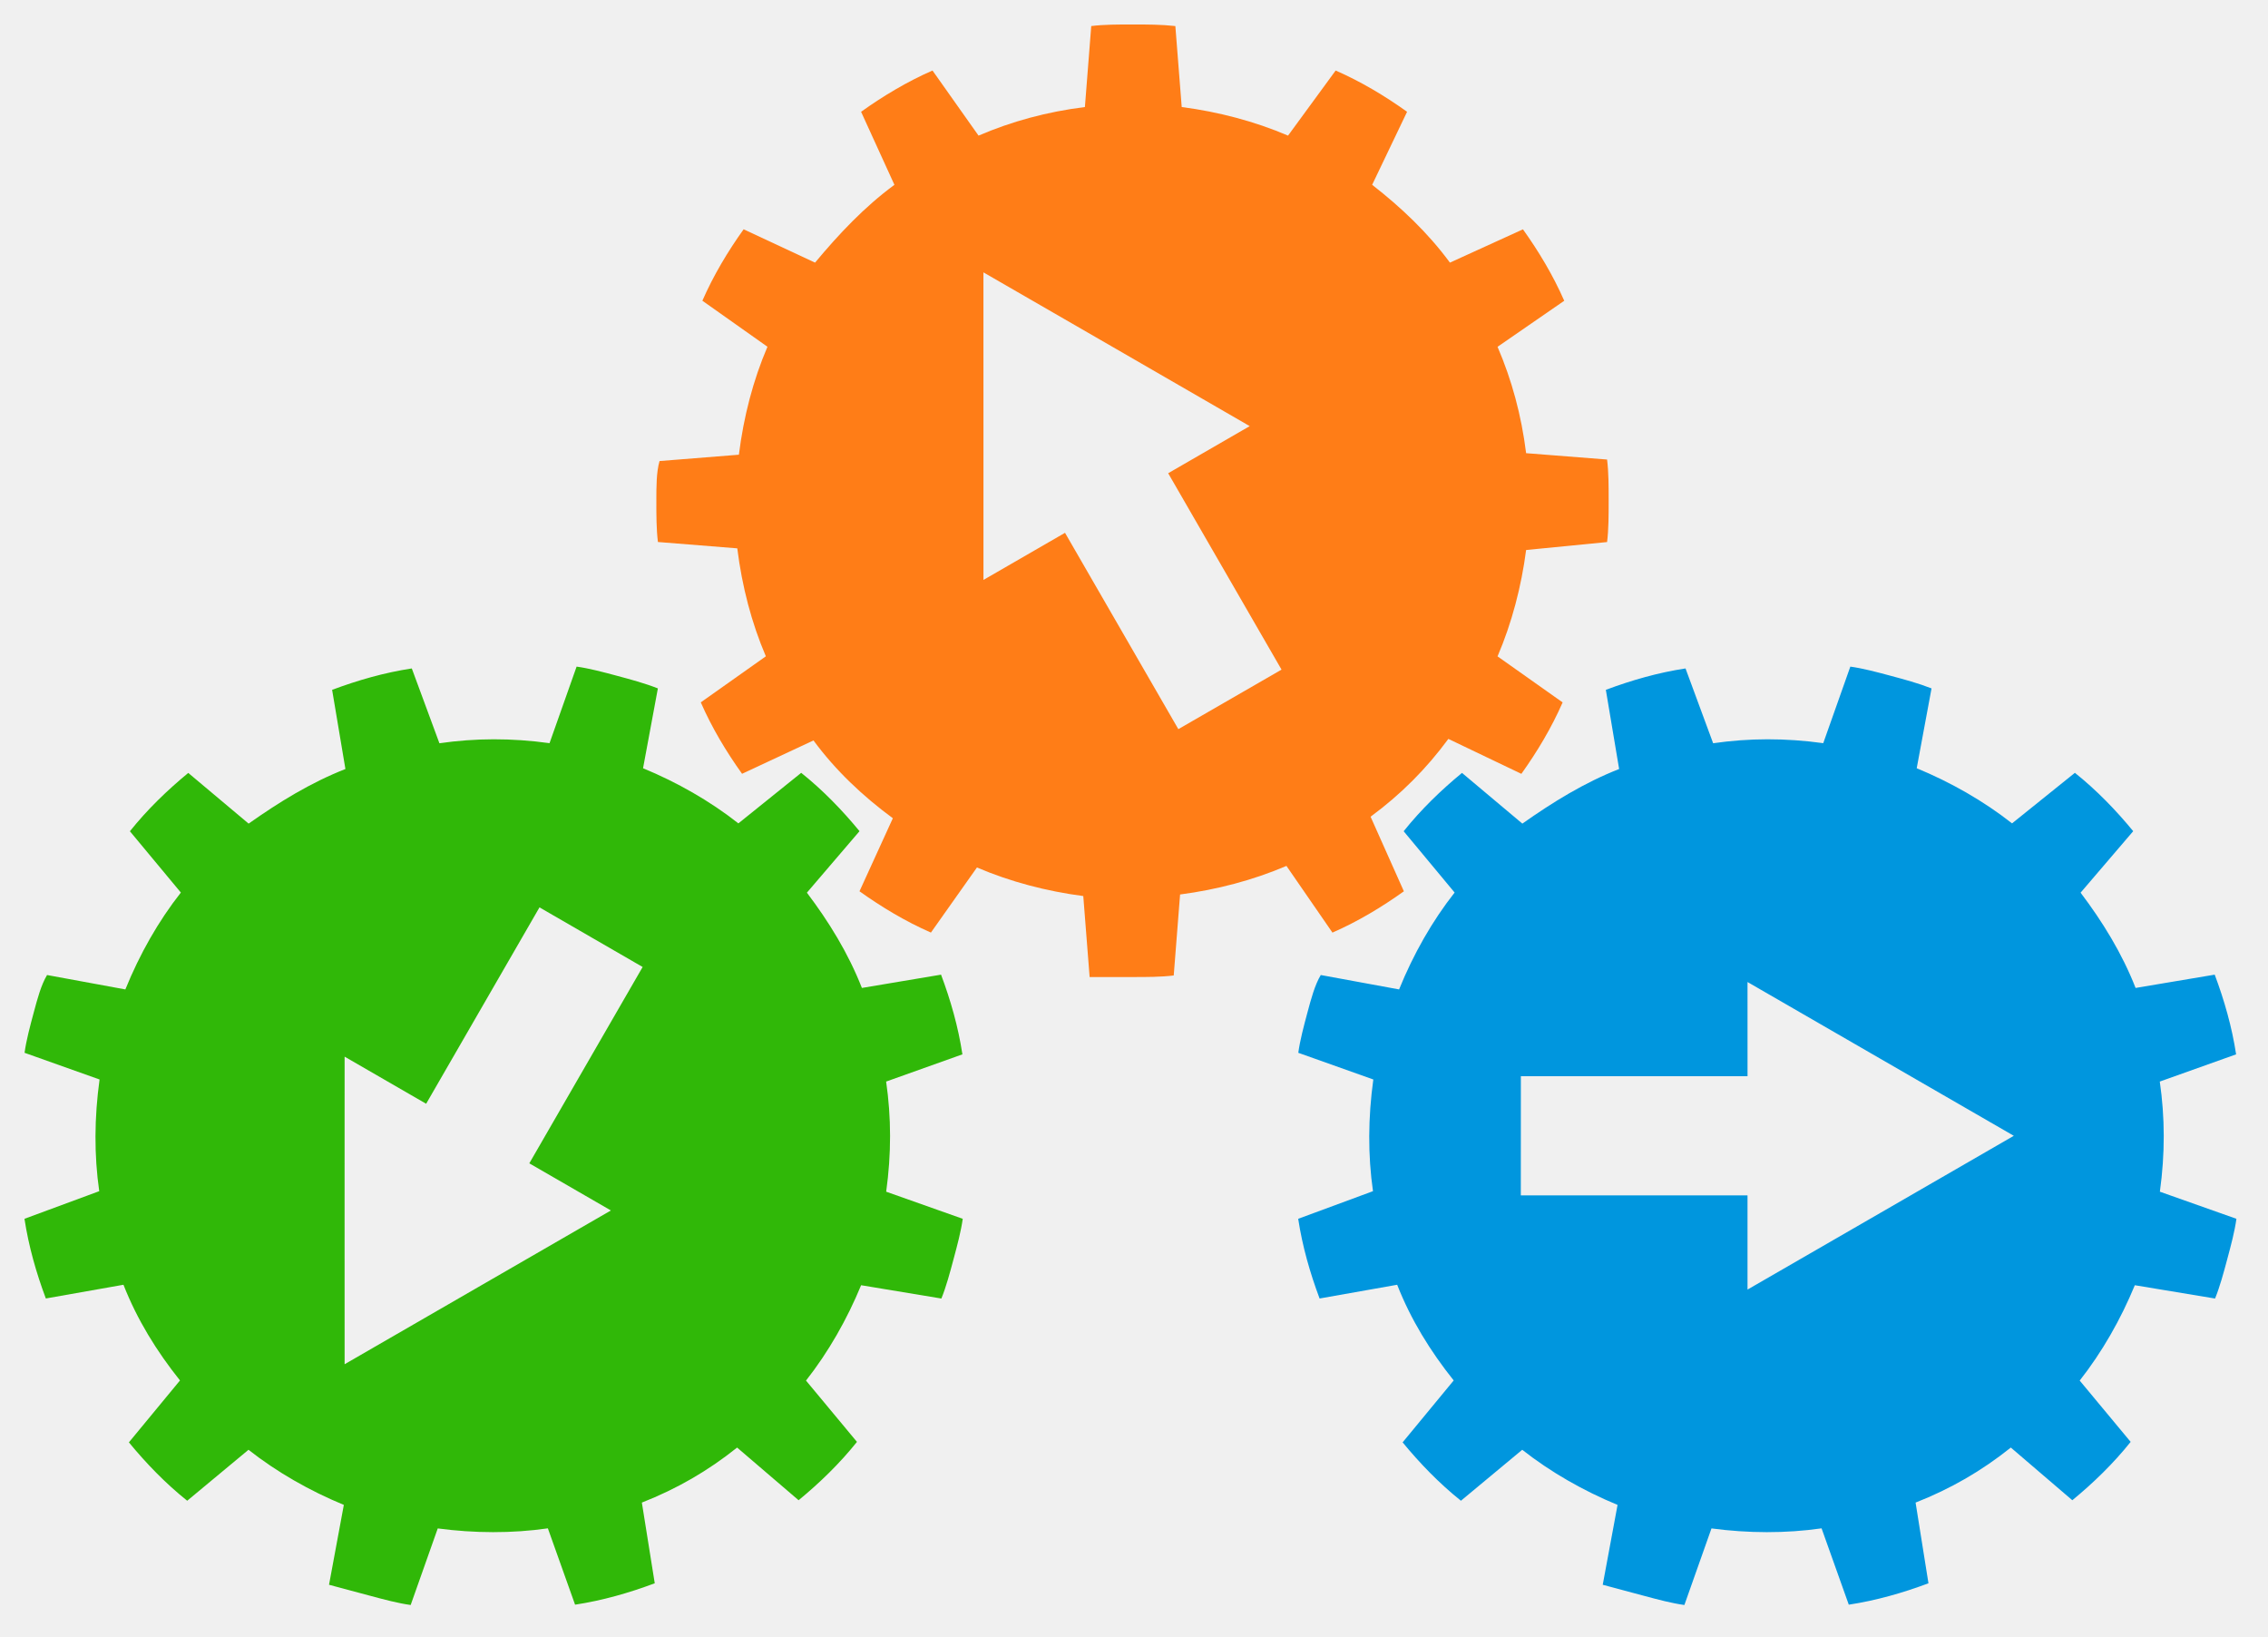
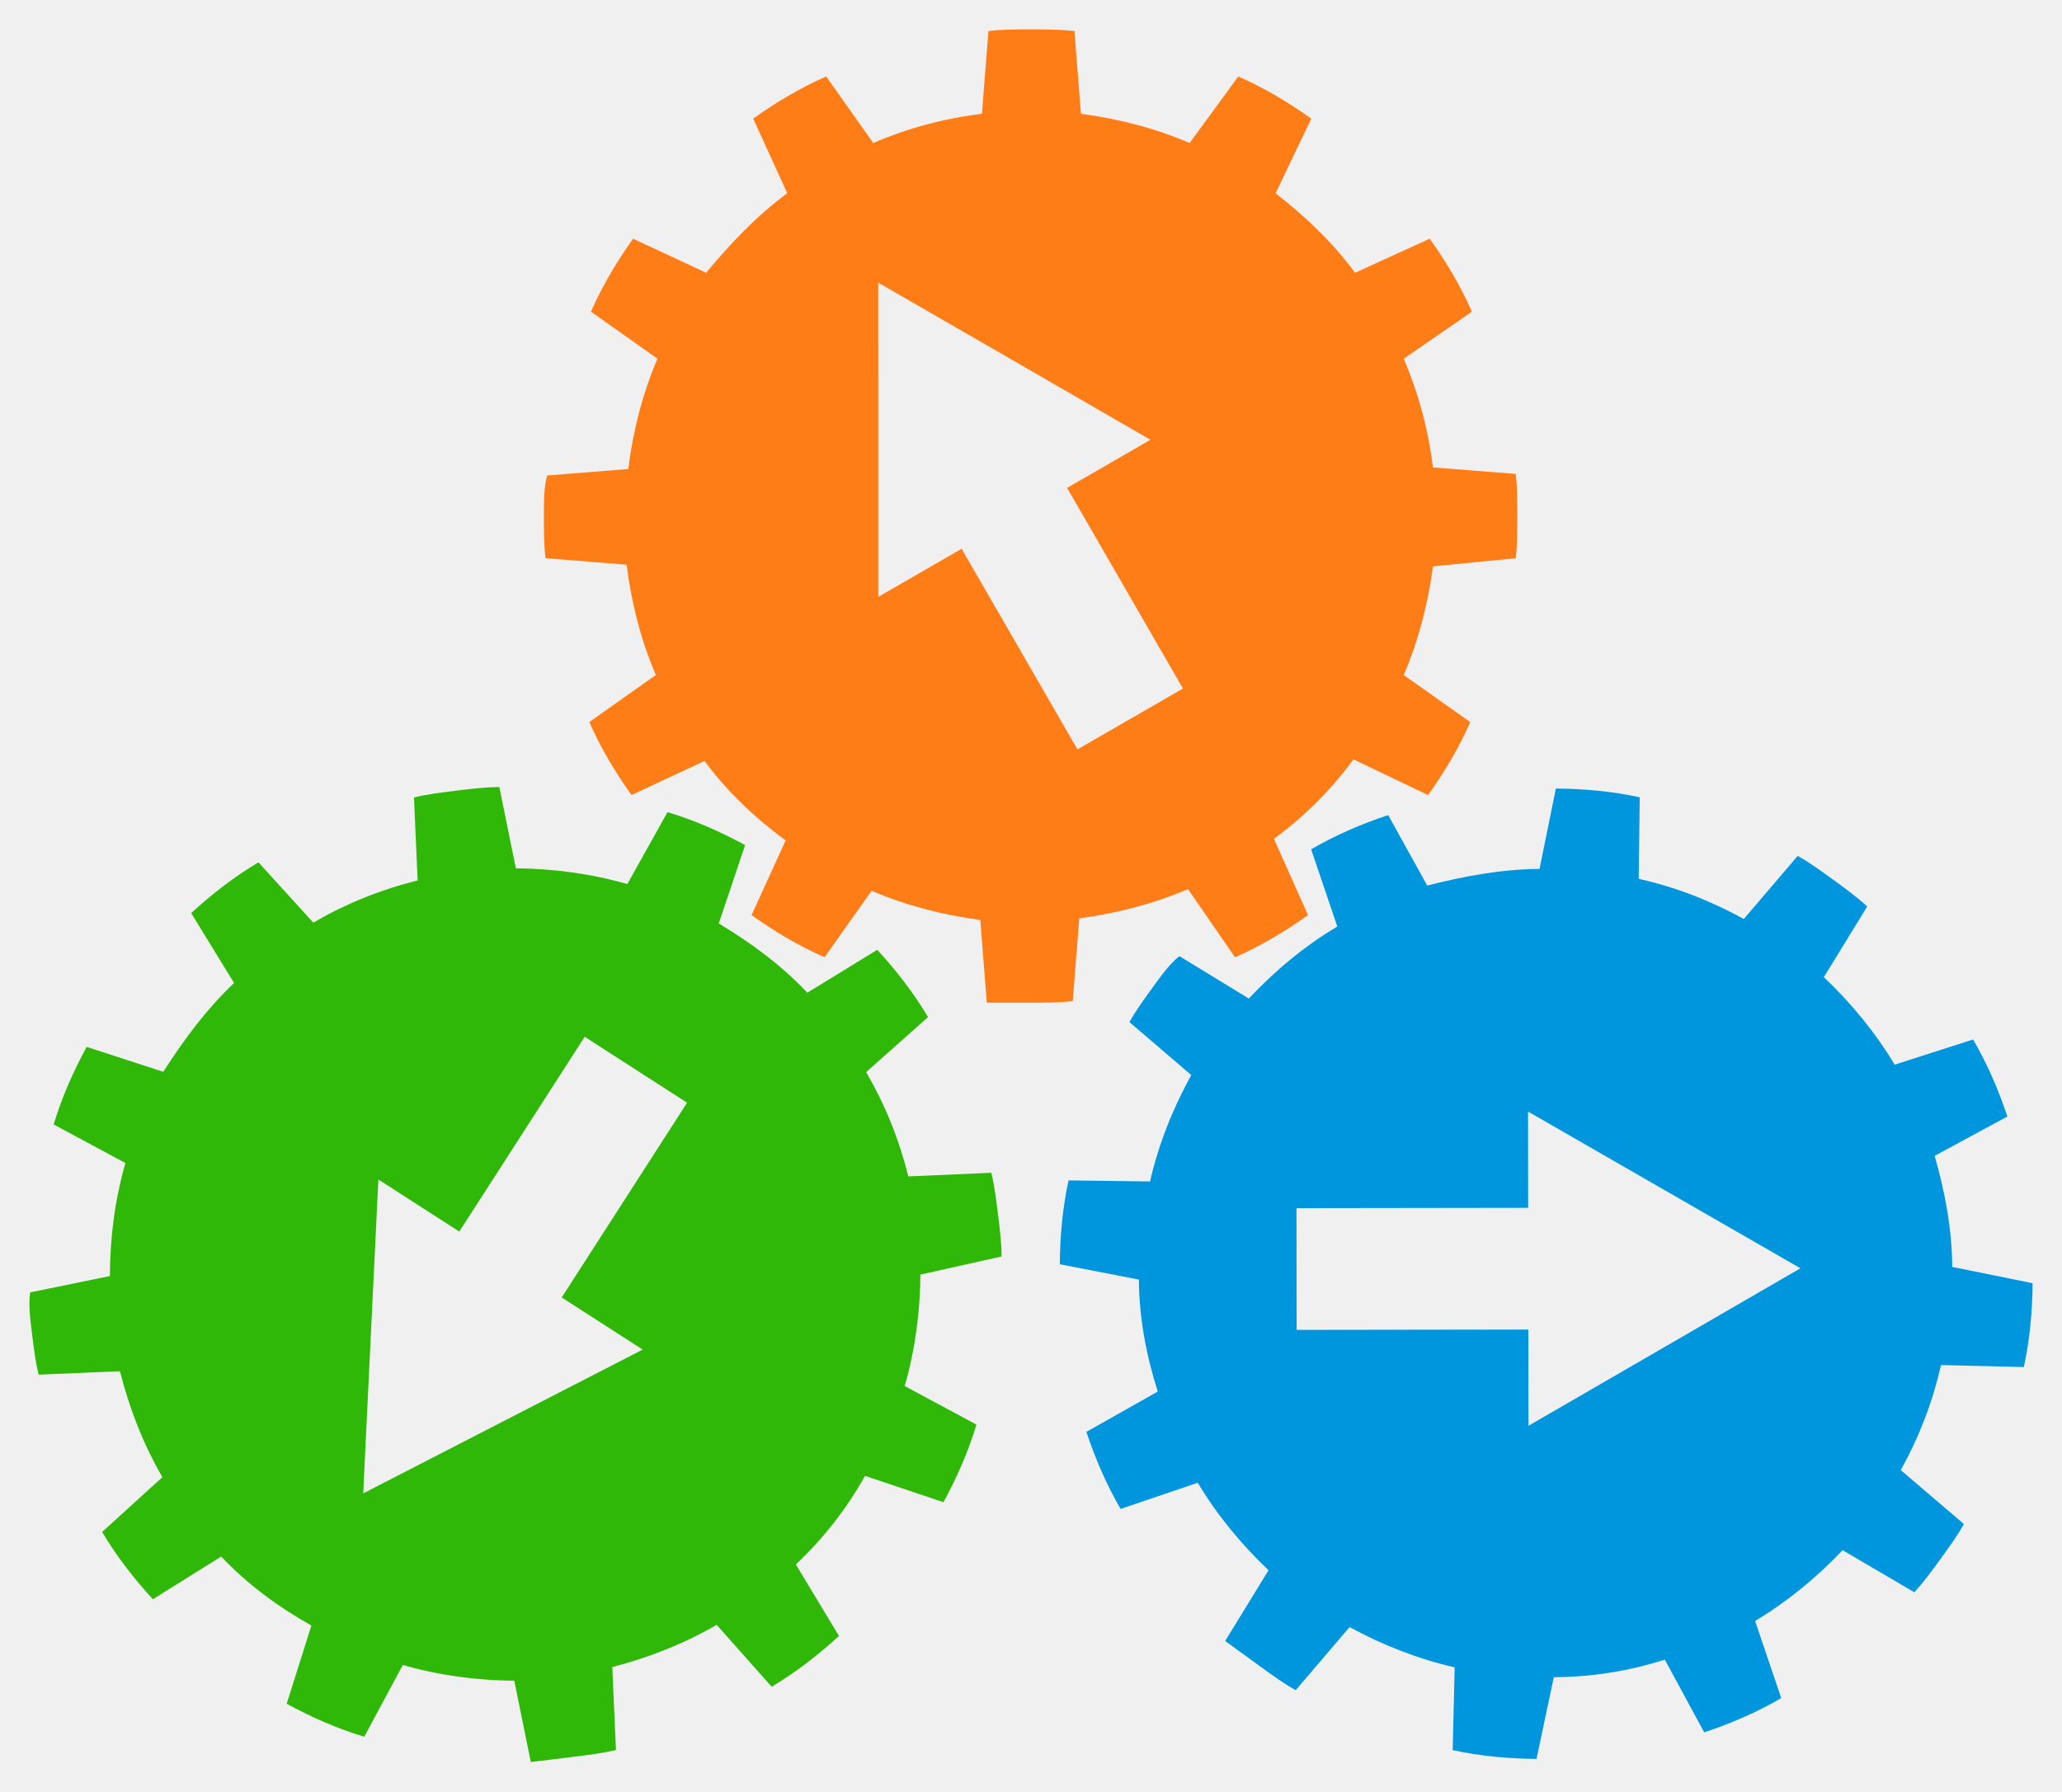
- <svg xmlns="http://www.w3.org/2000/svg" viewBox="0 0 185.336 133.702" version="1.1" id="svg14" width="185.336" height="133.702">
+ <svg xmlns="http://www.w3.org/2000/svg" viewBox="0 0 140.23 121.851" version="1.1" id="svg14" width="140.23" height="121.851">
  <defs id="defs4">
    <style id="style2">.cls-1{fill:#fff;}.cls-2{fill:#f8e14b;}</style>
    <clipPath id="clipPath4224" clipPathUnits="userSpaceOnUse">
      <rect style="opacity:1;fill:#ffffff;fill-opacity:1;stroke:none;stroke-width:0.5;stroke-linecap:square;stroke-linejoin:miter;stroke-miterlimit:4;stroke-dasharray:none;stroke-dashoffset:0;stroke-opacity:1" id="rect4226" width="1548.572" height="934.286" x="-691.429" y="-941.924" />
    </clipPath>
    <clipPath id="clipPath4230" clipPathUnits="userSpaceOnUse">
      <rect y="-590.409" x="-979.914" height="1051.256" width="1825.542" id="rect4232" style="opacity:1;fill:#ffffff;fill-opacity:1;stroke:#000000;stroke-width:0.673;stroke-linecap:square;stroke-linejoin:miter;stroke-miterlimit:4;stroke-dasharray:none;stroke-dashoffset:0;stroke-opacity:1" />
    </clipPath>
    <clipPath id="clipPath4250" clipPathUnits="userSpaceOnUse">
      <rect y="-937.262" x="-277.137" height="393.91" width="888.417" id="rect4252" style="opacity:1;fill:#ffffff;fill-opacity:1;stroke:none;stroke-width:20;stroke-linecap:square;stroke-linejoin:miter;stroke-miterlimit:4;stroke-dasharray:none;stroke-dashoffset:0;stroke-opacity:1" />
    </clipPath>
    <clipPath id="clipPath4262" clipPathUnits="userSpaceOnUse">
      <rect y="-663.263" x="-640" height="696.875" width="1490.625" id="rect4264" style="opacity:1;fill:#ffffff;fill-opacity:1;stroke:none;stroke-width:20;stroke-linecap:square;stroke-linejoin:miter;stroke-miterlimit:4;stroke-dasharray:none;stroke-dashoffset:0;stroke-opacity:1" />
    </clipPath>
    <clipPath id="clipPath4341" clipPathUnits="userSpaceOnUse">
      <rect y="-610.658" x="-556.146" height="576.054" width="1389.603" id="rect4343" style="opacity:1;fill:#ffffff;fill-opacity:1;stroke:none;stroke-width:20;stroke-linecap:square;stroke-linejoin:miter;stroke-miterlimit:4;stroke-dasharray:none;stroke-dashoffset:0;stroke-opacity:1" />
    </clipPath>
    <clipPath id="clipPath4224-7" clipPathUnits="userSpaceOnUse">
      <rect style="opacity:1;fill:#ffffff;fill-opacity:1;stroke:none;stroke-width:0.5;stroke-linecap:square;stroke-linejoin:miter;stroke-miterlimit:4;stroke-dasharray:none;stroke-dashoffset:0;stroke-opacity:1" id="rect4226-5" width="1548.572" height="934.286" x="-691.429" y="-941.924" />
    </clipPath>
    <clipPath id="clipPath4230-3" clipPathUnits="userSpaceOnUse">
      <rect y="-590.409" x="-979.914" height="1051.256" width="1825.542" id="rect4232-5" style="opacity:1;fill:#ffffff;fill-opacity:1;stroke:#000000;stroke-width:0.673;stroke-linecap:square;stroke-linejoin:miter;stroke-miterlimit:4;stroke-dasharray:none;stroke-dashoffset:0;stroke-opacity:1" />
    </clipPath>
    <clipPath id="clipPath4250-6" clipPathUnits="userSpaceOnUse">
      <rect y="-937.262" x="-277.137" height="393.91" width="888.417" id="rect4252-2" style="opacity:1;fill:#ffffff;fill-opacity:1;stroke:none;stroke-width:20;stroke-linecap:square;stroke-linejoin:miter;stroke-miterlimit:4;stroke-dasharray:none;stroke-dashoffset:0;stroke-opacity:1" />
    </clipPath>
    <clipPath id="clipPath4262-9" clipPathUnits="userSpaceOnUse">
      <rect y="-663.263" x="-640" height="696.875" width="1490.625" id="rect4264-1" style="opacity:1;fill:#ffffff;fill-opacity:1;stroke:none;stroke-width:20;stroke-linecap:square;stroke-linejoin:miter;stroke-miterlimit:4;stroke-dasharray:none;stroke-dashoffset:0;stroke-opacity:1" />
    </clipPath>
    <clipPath id="clipPath4341-2" clipPathUnits="userSpaceOnUse">
      <rect y="-610.658" x="-556.146" height="576.054" width="1389.603" id="rect4343-7" style="opacity:1;fill:#ffffff;fill-opacity:1;stroke:none;stroke-width:20;stroke-linecap:square;stroke-linejoin:miter;stroke-miterlimit:4;stroke-dasharray:none;stroke-dashoffset:0;stroke-opacity:1" />
    </clipPath>
  </defs>
-   <g id="g1101-7" transform="matrix(1.297022,0,0,1.297022,1.999999,2)">
-     <rect style="fill:none" id="rect2-3" class="bk" height="100" width="100" y="1.4279465e-07" x="39.81" />
-     <path id="path4-6" d="m 69.81,1.4279465e-7 c -0.9,0 -1.799,-7.1614583465e-4 -2.599,0.099 l -0.4,5.101 c -2.4,0.3 -4.601,0.9 -6.701,1.8 L 57.21,2.9 c -1.6,0.7 -3.1,1.599 -4.5,2.599 l 2.1,4.6 c -1.9,1.4 -3.5,3.101 -5,4.901 l -4.5,-2.1 c -1,1.4 -1.899,2.9 -2.599,4.5 l 4.1,2.899 c -0.9,2.1 -1.5,4.4 -1.8,6.8 l -5,0.4 c -0.2,0.7 -0.2,1.6 -0.2,2.5 0,0.9 -7.16e-4,1.799 0.099,2.599 l 5,0.4 c 0.3,2.4 0.9,4.7 1.8,6.8 l -4.1,2.9 c 0.7,1.6 1.601,3.1 2.601,4.5 l 4.5,-2.101 c 1.4,1.9 3.1,3.501 5,4.901 l -2.101,4.6 c 1.4,1 2.9,1.901 4.5,2.601 l 2.9,-4.1 c 2.1,0.9 4.399,1.5 6.699,1.8 L 67.109,60 h 2.7 c 0.9,0 1.799,7.16e-4 2.599,-0.099 l 0.4,-5.101 c 2.3,-0.3 4.601,-0.9 6.701,-1.8 l 2.899,4.201 c 1.6,-0.7 3.1,-1.601 4.5,-2.601 L 84.81,49.901 c 1.9,-1.4 3.501,-3.001 4.901,-4.901 l 4.6,2.201 c 1,-1.4 1.899,-2.9 2.599,-4.5 l -4.1,-2.9 c 0.9,-2.1 1.5,-4.399 1.8,-6.699 l 5.101,-0.501 c 0.1,-0.8 0.099,-1.699 0.099,-2.599 0,-0.9 7.15e-4,-1.799 -0.099,-2.599 l -5.101,-0.4 c -0.3,-2.4 -0.9,-4.601 -1.8,-6.701 l 4.201,-2.899 c -0.7,-1.6 -1.601,-3.1 -2.601,-4.5 L 89.81,15 c -1.4,-1.9 -3.101,-3.501 -4.901,-4.901 l 2.201,-4.6 c -1.4,-1 -2.9,-1.899 -4.5,-2.599 l -3,4.1 c -2.1,-0.9 -4.399,-1.5 -6.699,-1.8 L 72.51,0.099 C 71.61,-7.1600304e-4 70.71,1.4279465e-7 69.81,1.4279465e-7 Z M 60.418,15.614 l 8.39,4.84 8.387,4.845 -5.137,2.967 7.142,12.37 -6.502,3.75 -7.14,-12.367 -5.138,2.967 v -9.689 z" style="fill:#ff7d17;stroke-width:1" />
-     <path id="path8-1" d="m 115.037,40.446 -1.707,4.823 c -2.396,-0.331 -4.675,-0.321 -6.937,0.005 l -1.74,-4.712 c -1.727,0.262 -3.408,0.744 -5.02,1.348 l 0.837,4.987 c -2.198,0.861 -4.182,2.089 -6.097,3.439 L 90.57,47.142 c -1.328,1.093 -2.585,2.309 -3.675,3.674 l 3.21,3.862 c -1.413,1.796 -2.588,3.861 -3.499,6.102 L 81.672,59.873 c -0.374,0.624 -0.607,1.492 -0.84,2.362 -0.233,0.869 -0.466,1.739 -0.576,2.537 l 4.727,1.681 c -0.331,2.396 -0.347,4.773 -0.021,7.035 l -4.712,1.74 c 0.262,1.727 0.744,3.408 1.348,5.02 L 86.486,79.383 c 0.861,2.198 2.088,4.183 3.561,6.027 L 86.829,89.31 c 1.093,1.328 2.309,2.586 3.674,3.677 l 3.862,-3.21 c 1.796,1.413 3.862,2.587 6.006,3.472 l -0.934,5.031 2.607,0.698 c 0.869,0.233 1.739,0.466 2.537,0.576 l 1.707,-4.823 c 2.299,0.306 4.675,0.321 6.937,-0.005 l 1.714,4.808 c 1.727,-0.262 3.408,-0.744 5.02,-1.348 l -0.811,-5.083 c 2.198,-0.861 4.157,-1.992 6.001,-3.465 l 3.874,3.317 c 1.328,-1.093 2.585,-2.311 3.675,-3.675 l -3.21,-3.862 c 1.413,-1.796 2.588,-3.862 3.473,-6.006 l 5.055,0.838 c 0.304,-0.747 0.537,-1.616 0.77,-2.485 0.233,-0.869 0.466,-1.739 0.576,-2.537 l -4.823,-1.707 c 0.331,-2.396 0.321,-4.675 -0.005,-6.937 l 4.808,-1.714 c -0.262,-1.727 -0.744,-3.408 -1.348,-5.02 l -4.985,0.837 c -0.861,-2.198 -2.089,-4.183 -3.465,-6.001 l 3.315,-3.874 c -1.093,-1.328 -2.309,-2.585 -3.674,-3.675 l -3.96,3.184 c -1.796,-1.413 -3.862,-2.588 -6.006,-3.473 l 0.934,-5.029 c -0.843,-0.329 -1.712,-0.563 -2.581,-0.796 -0.869,-0.233 -1.739,-0.466 -2.537,-0.576 z m -6.478,19.868 8.39,4.844 8.387,4.842 -8.387,4.844 -8.39,4.842 V 73.753 H 94.276 l 0.003,-7.505 h 14.281 z" style="fill:#0096de;stroke-width:1" />
-     <path id="path1073-2" d="m 34.787,40.446 -1.706,4.823 c -2.396,-0.331 -4.677,-0.321 -6.938,0.005 L 24.403,40.562 c -1.727,0.262 -3.408,0.744 -5.02,1.348 l 0.838,4.987 c -2.198,0.861 -4.184,2.089 -6.099,3.439 l -3.802,-3.193 c -1.328,1.093 -2.586,2.309 -3.677,3.674 l 3.21,3.862 C 8.441,56.473 7.267,58.539 6.356,60.78 L 1.423,59.873 C 1.048,60.497 0.816,61.365 0.583,62.235 0.35,63.104 0.115,63.974 0.005,64.772 L 4.731,66.453 C 4.4,68.849 4.384,71.227 4.71,73.488 L 8.3333333e-7,75.228 C 0.262,76.955 0.742,78.636 1.346,80.247 L 6.237,79.383 c 0.861,2.198 2.088,4.183 3.561,6.027 l -3.219,3.9 c 1.093,1.328 2.309,2.586 3.674,3.677 l 3.862,-3.21 c 1.796,1.413 3.862,2.587 6.006,3.472 l -0.933,5.031 2.607,0.698 c 0.869,0.233 1.739,0.466 2.537,0.576 l 1.706,-4.823 c 2.299,0.306 4.677,0.321 6.938,-0.005 l 1.714,4.808 c 1.727,-0.262 3.408,-0.744 5.02,-1.348 l -0.812,-5.083 c 2.198,-0.861 4.157,-1.992 6.001,-3.465 l 3.874,3.317 c 1.328,-1.093 2.586,-2.311 3.677,-3.675 l -3.21,-3.862 c 1.413,-1.796 2.587,-3.862 3.472,-6.006 l 5.057,0.838 c 0.304,-0.747 0.535,-1.616 0.768,-2.485 0.233,-0.869 0.467,-1.739 0.578,-2.537 l -4.824,-1.707 c 0.331,-2.396 0.323,-4.675 -0.003,-6.937 l 4.806,-1.714 c -0.262,-1.727 -0.742,-3.408 -1.346,-5.02 l -4.987,0.837 c -0.861,-2.198 -2.089,-4.183 -3.465,-6.001 l 3.315,-3.874 c -1.093,-1.328 -2.309,-2.585 -3.674,-3.675 l -3.958,3.184 c -1.796,-1.413 -3.862,-2.588 -6.006,-3.473 l 0.934,-5.029 c -0.843,-0.33 -1.714,-0.563 -2.583,-0.796 -0.869,-0.233 -1.739,-0.466 -2.537,-0.576 z m -2.339,15.166 6.499,3.755 -7.14,12.367 5.14,2.969 -8.39,4.844 -8.387,4.842 -0.002,-9.686 0.002,-9.688 5.137,2.967 z" style="fill:#30b808;stroke-width:1" />
+   <g id="g892" transform="translate(150.3994,-137.9888)">
+     <path id="path4-9" d="m -80.312,139.989 c -0.993,0 -1.985,-7.8e-4 -2.868,0.11 l -0.442,5.628 c -2.648,0.331 -5.076,0.993 -7.393,1.986 l -3.198,-4.523 c -1.765,0.772 -3.42,1.764 -4.965,2.868 l 2.316,5.075 c -2.096,1.545 -3.861,3.421 -5.516,5.407 l -4.965,-2.316 c -1.103,1.545 -2.095,3.2 -2.868,4.965 l 4.523,3.198 c -0.993,2.317 -1.655,4.855 -1.986,7.502 l -5.516,0.442 c -0.221,0.772 -0.221,1.765 -0.221,2.758 0,0.993 -7.9e-4,1.985 0.11,2.868 l 5.516,0.442 c 0.331,2.648 0.993,5.186 1.986,7.502 l -4.523,3.2 c 0.772,1.765 1.766,3.421 2.87,4.965 l 4.965,-2.318 c 1.545,2.096 3.42,3.862 5.516,5.407 l -2.318,5.075 c 1.545,1.103 3.2,2.097 4.965,2.87 l 3.2,-4.523 c 2.317,0.993 4.854,1.655 7.391,1.986 l 0.442,5.626 h 2.979 c 0.993,0 1.985,8e-4 2.868,-0.11 l 0.442,-5.628 c 2.538,-0.331 5.076,-0.993 7.393,-1.986 l 3.198,4.635 c 1.765,-0.772 3.42,-1.766 4.965,-2.869 l -2.316,-5.184 c 2.096,-1.545 3.862,-3.311 5.407,-5.407 l 5.075,2.428 c 1.103,-1.545 2.095,-3.2 2.868,-4.965 l -4.523,-3.2 c 0.993,-2.317 1.655,-4.854 1.986,-7.391 l 5.628,-0.553 c 0.11,-0.883 0.11,-1.875 0.11,-2.868 0,-0.993 7.87e-4,-1.985 -0.11,-2.868 l -5.628,-0.442 c -0.331,-2.648 -0.993,-5.076 -1.986,-7.393 l 4.635,-3.198 c -0.772,-1.765 -1.766,-3.42 -2.869,-4.965 l -5.075,2.316 c -1.545,-2.096 -3.421,-3.862 -5.407,-5.407 l 2.428,-5.075 c -1.545,-1.103 -3.2,-2.095 -4.965,-2.868 l -3.309,4.523 c -2.317,-0.993 -4.854,-1.655 -7.391,-1.986 l -0.442,-5.628 c -0.993,-0.11 -1.986,-0.11 -2.979,-0.11 z m -10.361,17.226 9.257,5.34 9.253,5.346 -5.667,3.274 7.879,13.647 -7.174,4.137 -7.878,-13.644 -5.669,3.274 v -10.69 z" style="fill:#ff7d17;stroke-width:1.103" />
+     <path id="path8-9" d="m -28.145,196.207 -3.665,4.292 c -2.337,-1.289 -4.689,-2.179 -7.147,-2.738 l 0.071,-5.541 c -1.882,-0.413 -3.805,-0.581 -5.703,-0.597 l -1.11,5.467 c -2.604,0.018 -5.133,0.498 -7.64,1.132 l -2.655,-4.793 c -1.8,0.601 -3.575,1.356 -5.238,2.331 l 1.779,5.247 c -2.165,1.291 -4.193,2.954 -6.017,4.901 l -4.723,-2.884 c -0.632,0.495 -1.215,1.297 -1.799,2.1 -0.584,0.803 -1.167,1.607 -1.597,2.386 l 4.204,3.601 c -1.289,2.337 -2.245,4.779 -2.803,7.237 l -5.541,-0.071 c -0.413,1.882 -0.581,3.805 -0.597,5.703 l 5.378,1.043 c 0.017,2.604 0.497,5.134 1.285,7.616 l -4.856,2.744 c 0.601,1.8 1.356,3.577 2.33,5.239 l 5.247,-1.779 c 1.291,2.165 2.955,4.191 4.813,5.95 l -2.951,4.812 2.41,1.75 c 0.803,0.584 1.607,1.167 2.386,1.597 l 3.665,-4.292 c 2.247,1.224 4.689,2.179 7.147,2.738 l -0.136,5.63 c 1.882,0.413 3.805,0.581 5.703,0.597 l 1.175,-5.556 c 2.604,-0.018 5.069,-0.408 7.551,-1.196 l 2.678,4.948 c 1.8,-0.601 3.576,-1.358 5.238,-2.332 l -1.779,-5.247 c 2.165,-1.291 4.193,-2.954 5.952,-4.813 l 4.876,2.862 c 0.608,-0.649 1.192,-1.452 1.776,-2.256 0.584,-0.803 1.167,-1.607 1.597,-2.386 l -4.292,-3.665 c 1.289,-2.337 2.179,-4.689 2.738,-7.147 l 5.63,0.136 c 0.413,-1.882 0.581,-3.805 0.597,-5.703 l -5.466,-1.109 c -0.017,-2.604 -0.498,-5.134 -1.196,-7.551 l 4.946,-2.679 c -0.601,-1.8 -1.356,-3.575 -2.331,-5.238 l -5.337,1.713 c -1.291,-2.165 -2.954,-4.193 -4.813,-5.952 l 2.951,-4.811 c -0.738,-0.673 -1.541,-1.257 -2.344,-1.84 -0.803,-0.584 -1.607,-1.167 -2.386,-1.597 z m -18.337,17.388 9.264,5.331 9.261,5.329 -9.246,5.357 -9.249,5.355 -0.009,-6.545 -15.759,0.022 -0.009,-8.28 15.755,-0.022 z" style="fill:#0096de;stroke-width:1.103" />
+     <path id="path1073-6" d="m -122.246,192.233 0.248,5.638 c -2.588,0.651 -4.917,1.605 -7.096,2.873 l -3.727,-4.101 c -1.658,0.982 -3.179,2.17 -4.578,3.453 l 2.919,4.755 c -1.892,1.789 -3.417,3.866 -4.817,6.039 l -5.209,-1.695 c -0.907,1.668 -1.691,3.431 -2.243,5.277 l 4.88,2.624 c -0.703,2.421 -1.05,5.019 -1.056,7.687 l -5.421,1.111 c -0.125,0.793 -0.004,1.777 0.117,2.763 0.121,0.986 0.241,1.972 0.458,2.834 l 5.53,-0.234 c 0.651,2.588 1.618,5.026 2.886,7.205 l -4.099,3.727 c 0.982,1.658 2.168,3.18 3.451,4.578 l 4.646,-2.905 c 1.789,1.892 3.865,3.416 6.134,4.693 l -1.681,5.32 c 1.668,0.907 3.431,1.691 5.277,2.243 l 2.624,-4.88 c 2.421,0.703 5.019,1.05 7.578,1.069 l 1.125,5.532 2.956,-0.363 c 0.986,-0.121 1.971,-0.242 2.834,-0.459 l -0.248,-5.638 c 2.478,-0.638 4.917,-1.605 7.096,-2.873 l 3.74,4.21 c 1.658,-0.982 3.179,-2.17 4.578,-3.453 l -2.932,-4.864 c 1.892,-1.789 3.429,-3.756 4.706,-6.025 l 5.333,1.792 c 0.907,-1.668 1.691,-3.433 2.242,-5.279 l -4.879,-2.624 c 0.703,-2.421 1.05,-5.019 1.069,-7.578 l 5.519,-1.233 c 0.003,-0.889 -0.12,-1.874 -0.241,-2.86 -0.121,-0.986 -0.241,-1.972 -0.458,-2.834 l -5.64,0.247 c -0.651,-2.588 -1.602,-4.916 -2.87,-7.095 l 4.208,-3.74 c -0.982,-1.658 -2.168,-3.18 -3.451,-4.578 l -4.756,2.917 c -1.789,-1.892 -3.865,-3.415 -6.025,-4.706 l 1.791,-5.333 c -1.668,-0.907 -3.43,-1.69 -5.277,-2.241 l -2.733,4.893 c -2.421,-0.703 -5.02,-1.052 -7.579,-1.071 l -1.123,-5.531 c -0.999,0.011 -1.986,0.132 -2.971,0.253 -0.986,0.121 -1.971,0.242 -2.834,0.459 z m 11.611,16.276 6.962,4.484 -8.527,13.247 5.506,3.545 -9.504,4.891 -9.5,4.889 0.514,-10.674 0.518,-10.675 5.502,3.543 z" style="fill:#30b808;stroke-width:1.103" />
  </g>
</svg>
